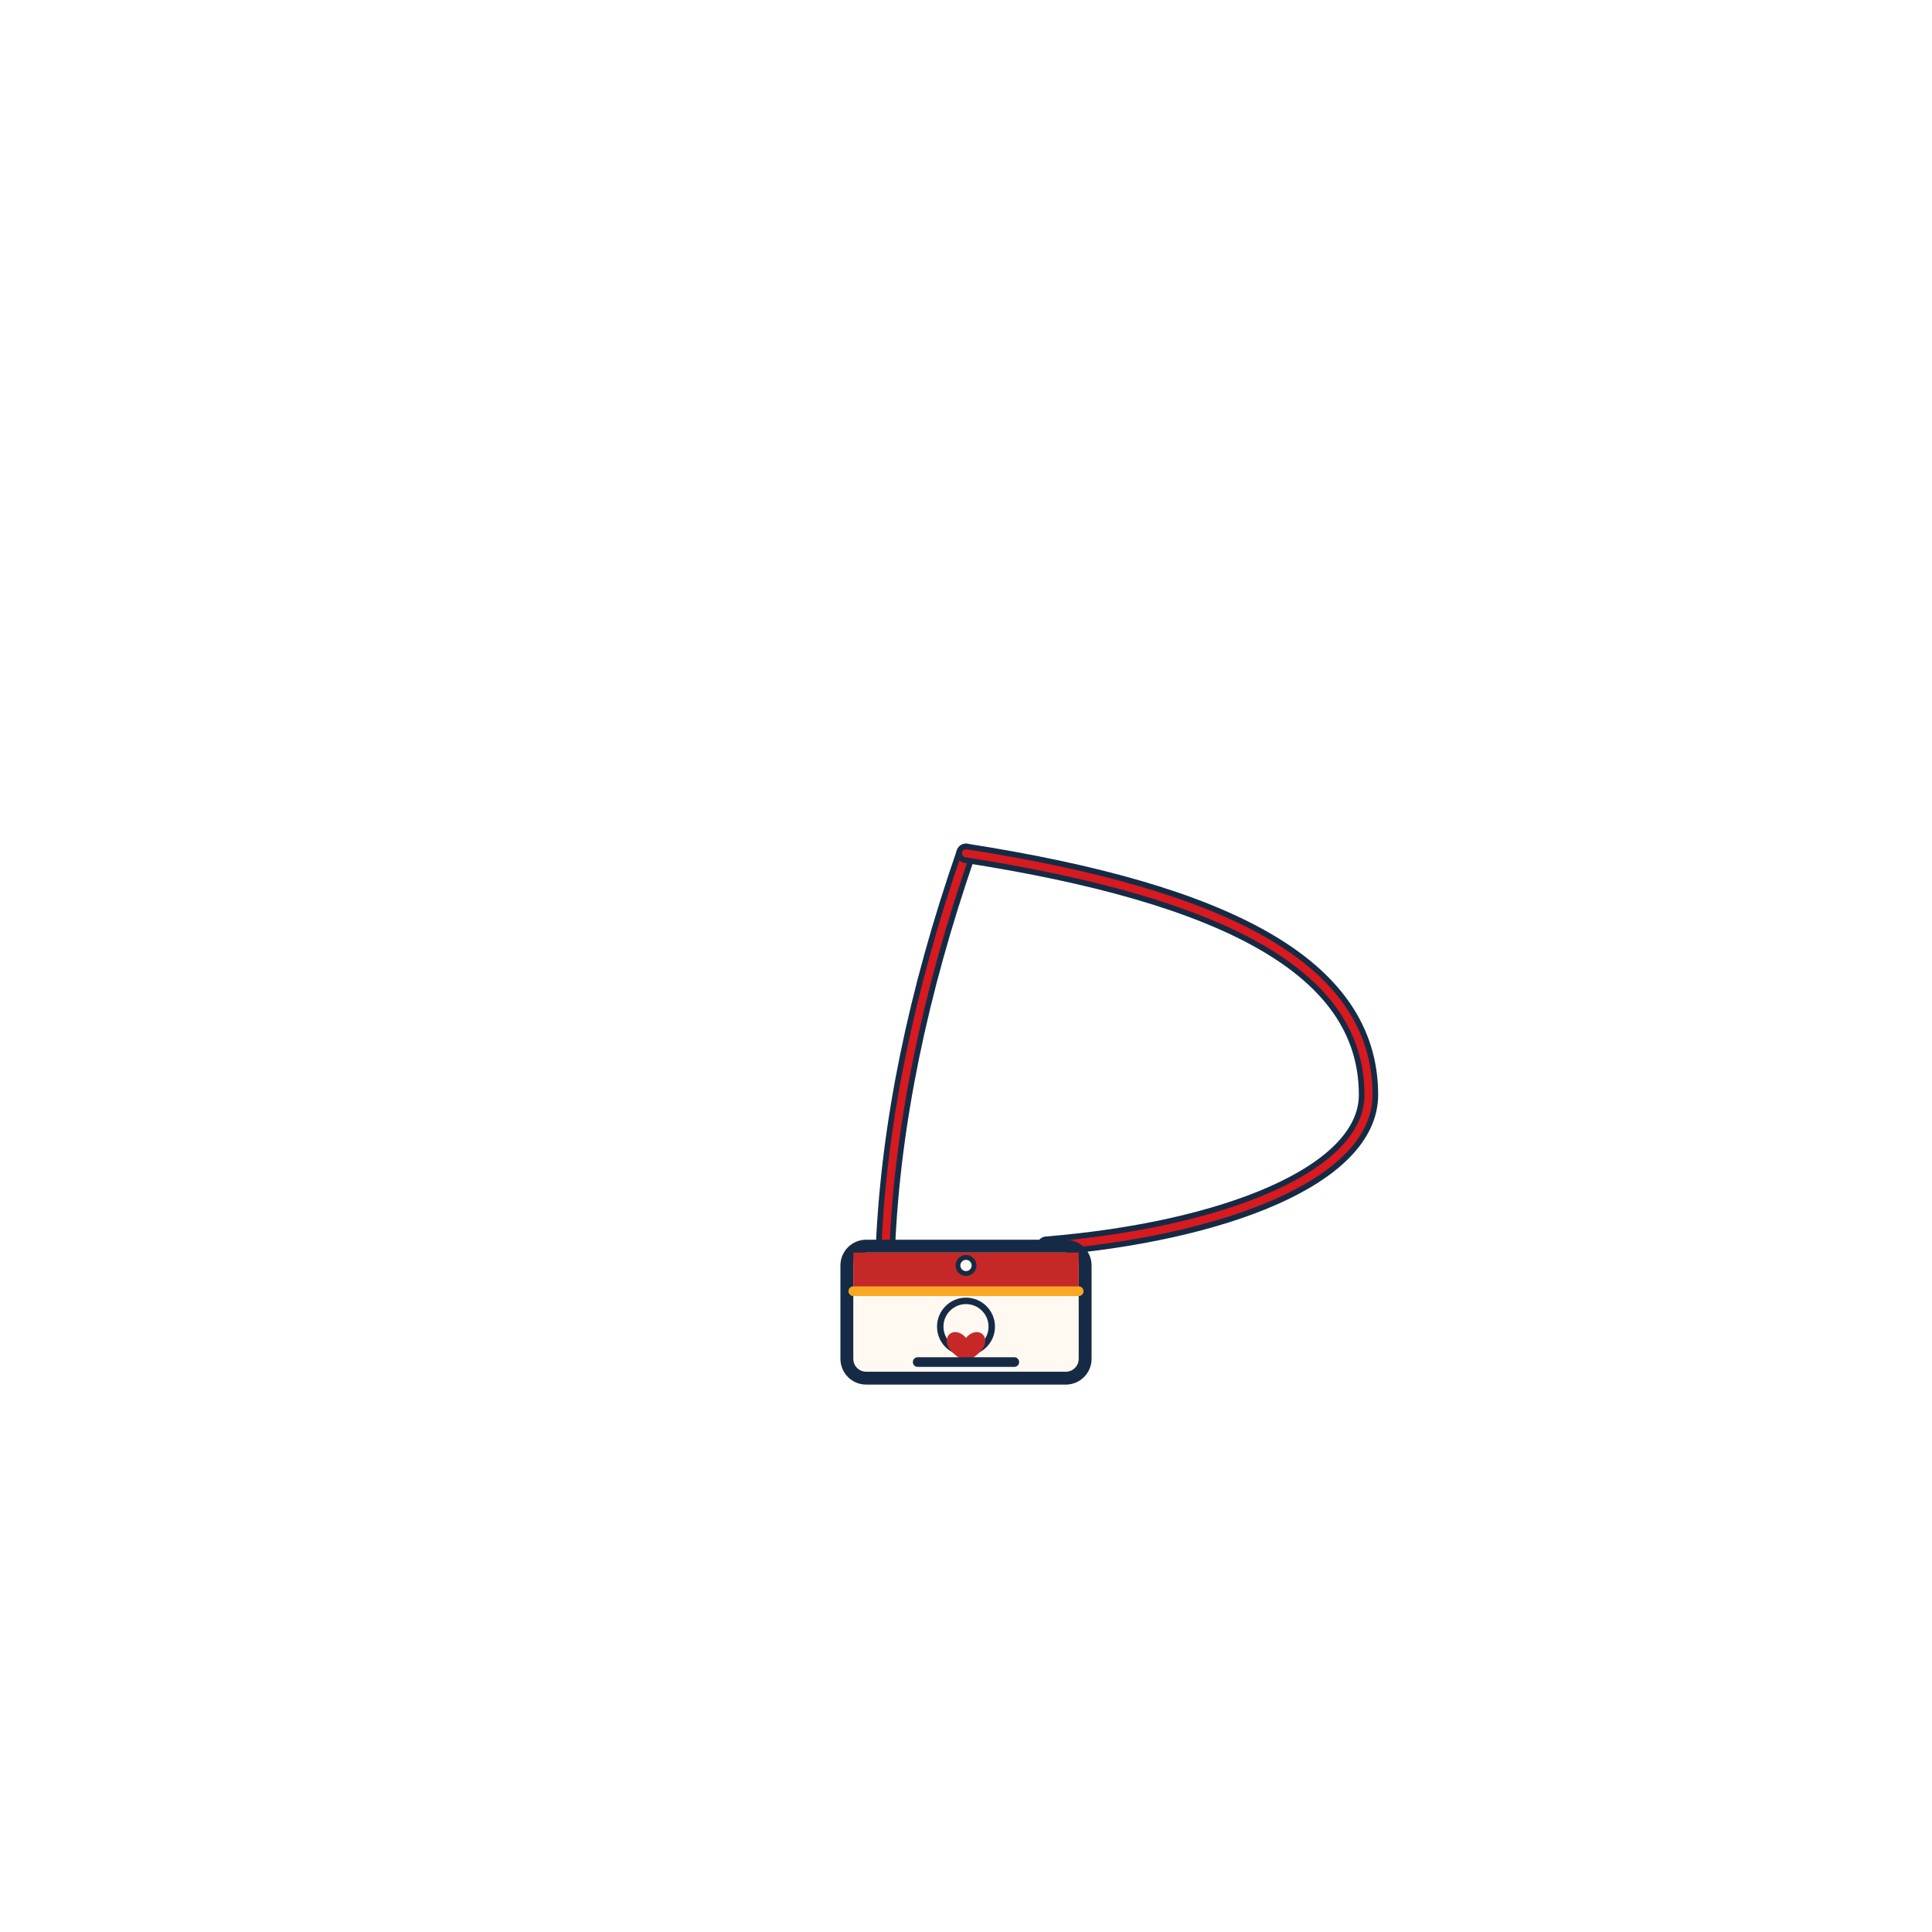
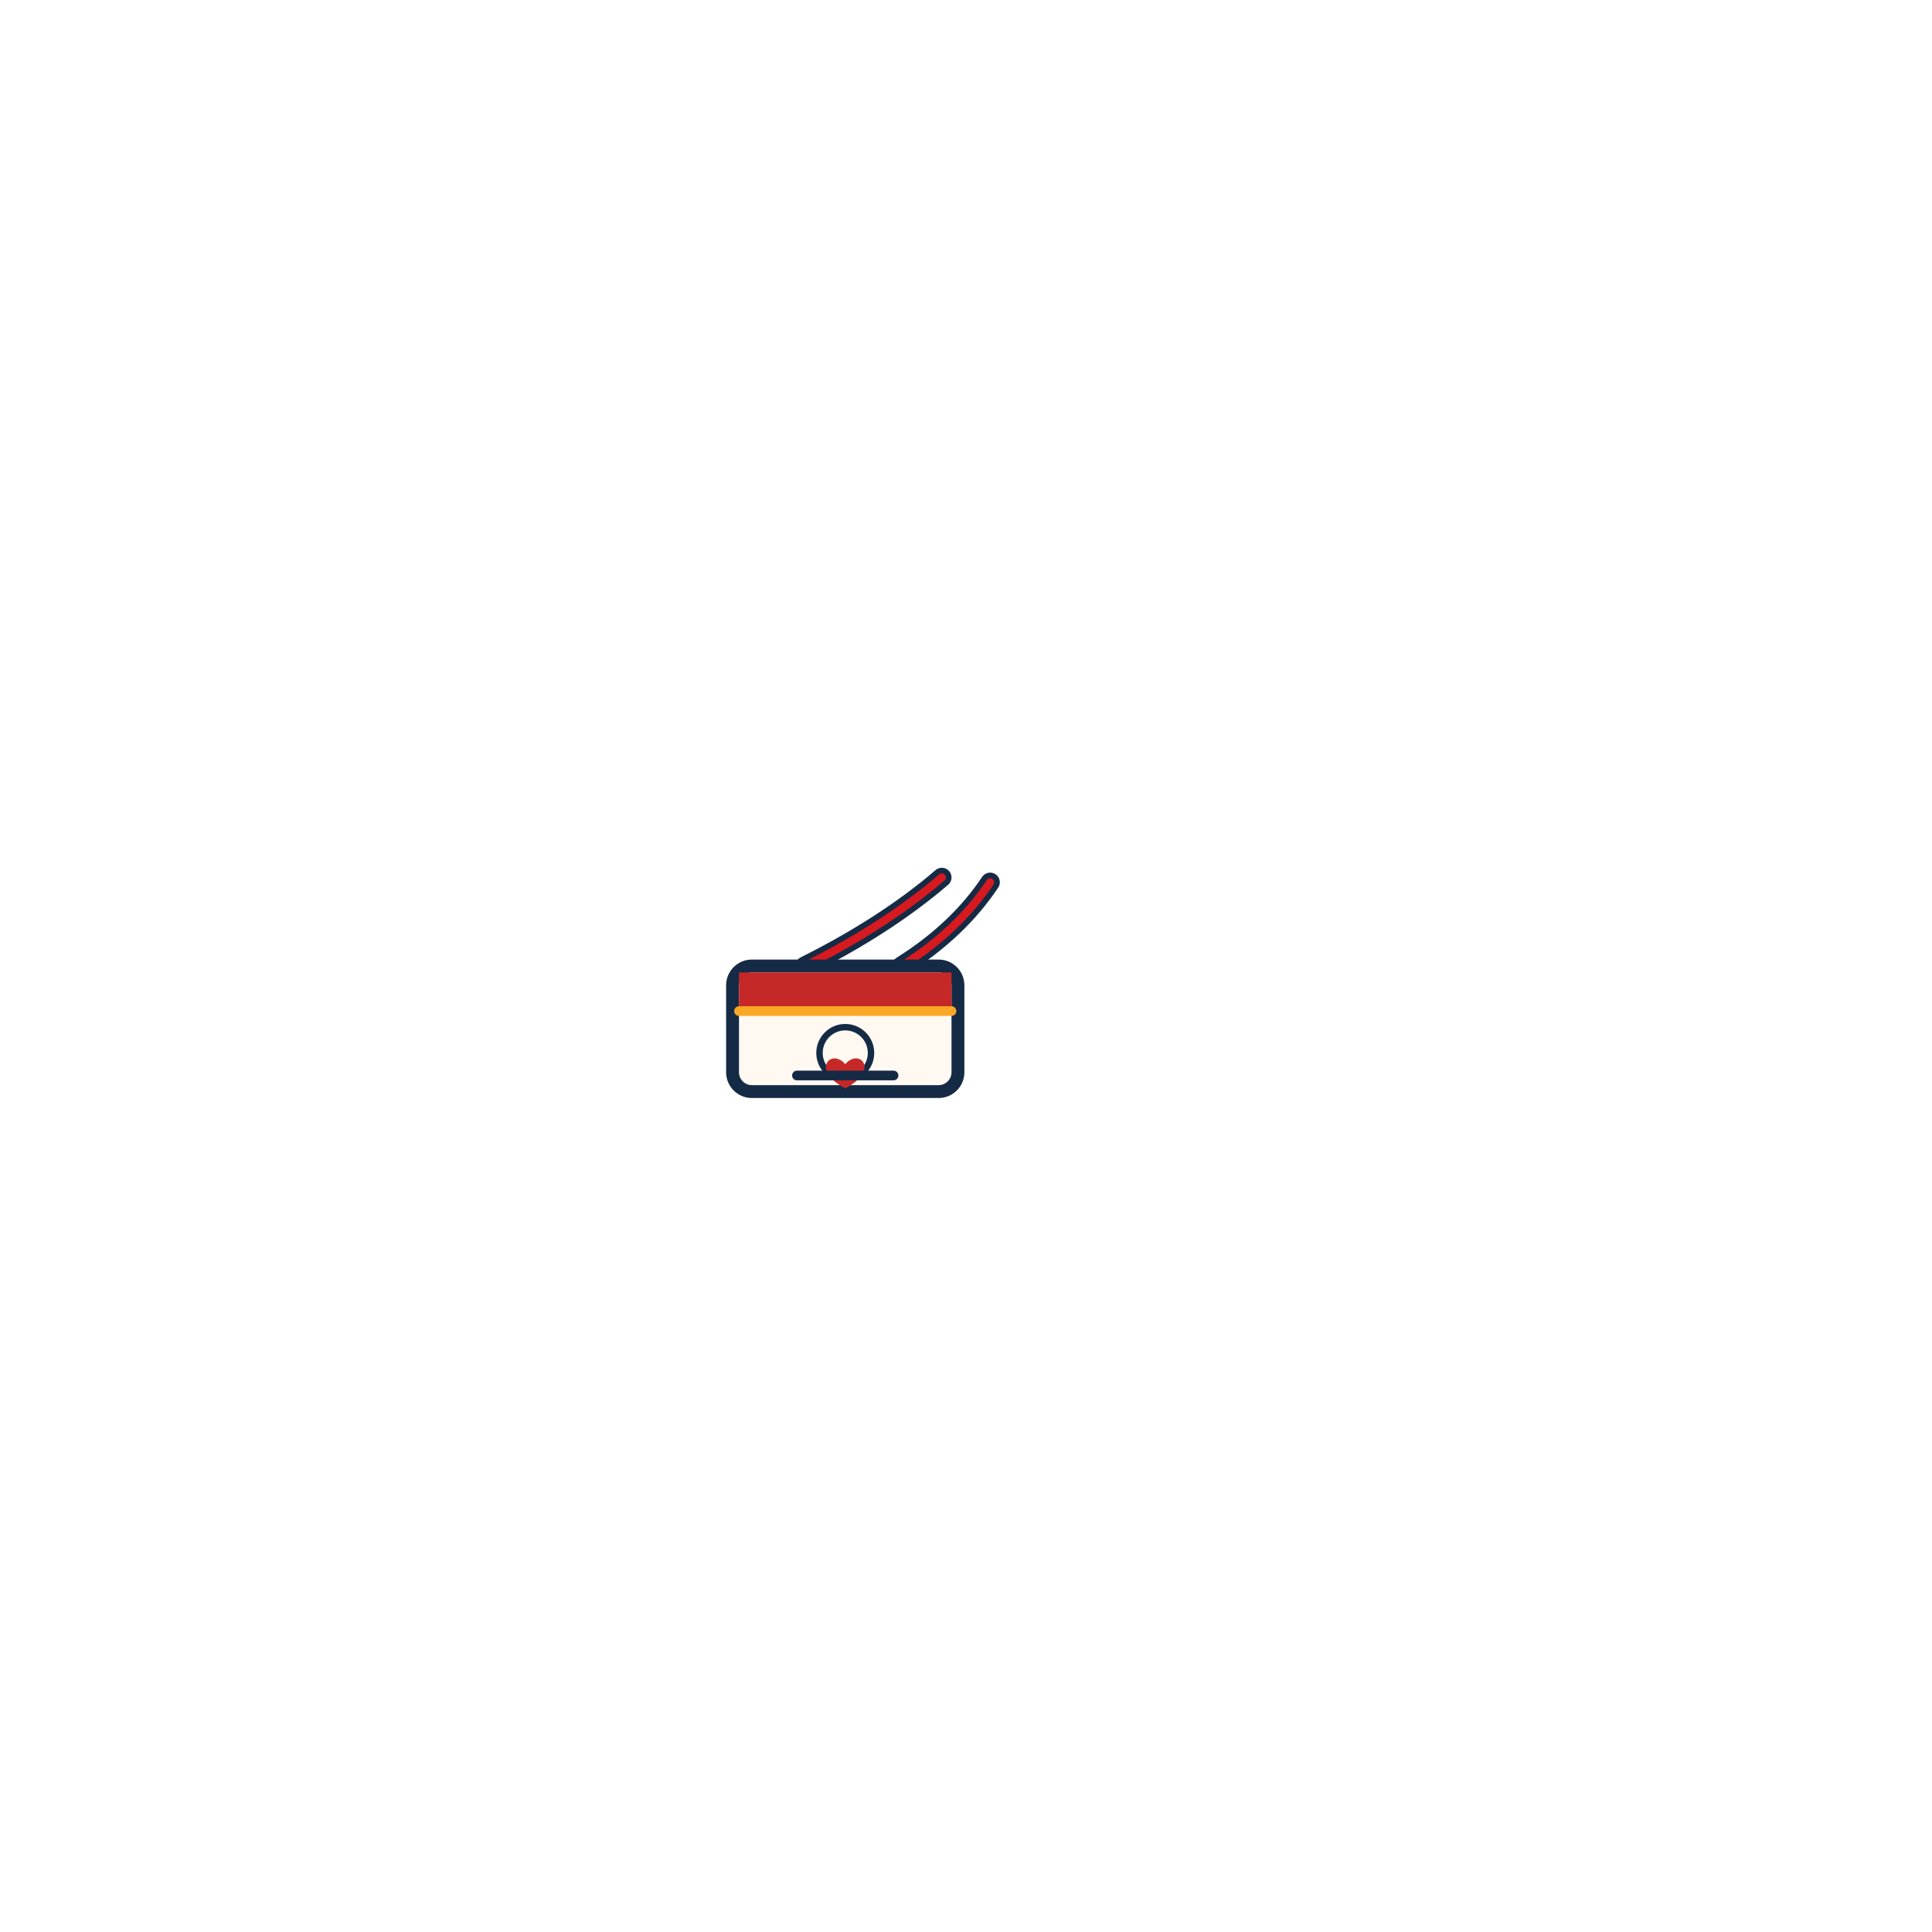
<svg xmlns="http://www.w3.org/2000/svg" viewBox="0 0 1200 1200">
  <g stroke-linecap="round" stroke-linejoin="round">
-     <path d="M600 530 Q555 660 550 774" fill="none" stroke="#152B45" stroke-width="12" />
-     <path d="M600 530 Q555 660 550 774" fill="none" stroke="#D71920" stroke-width="5" />
-     <path d="M600 530 C760 555 850 600 850 680 C850 730 760 765 650 774" fill="none" stroke="#152B45" stroke-width="12" />
-     <path d="M600 530 C760 555 850 600 850 680 C850 730 760 765 650 774" fill="none" stroke="#D71920" stroke-width="5" />
-     <rect x="526" y="774" width="148" height="82" rx="12" fill="#FFF9F2" stroke="#152B45" stroke-width="8" />
-     <path d="M530 778 H670 V800 H530 Z" fill="#C62828" />
-     <path d="M530 802 H670" stroke="#F9A825" stroke-width="6" />
-     <circle cx="600" cy="786" r="5" fill="#FFF9F2" stroke="#152B45" stroke-width="3" />
-     <circle cx="600" cy="824" r="16" fill="#FFF9F2" stroke="#152B45" stroke-width="4" />
-     <path d="M600 831 C595 825 588 827 588 833 C588 840 600 846 600 846 C600 846 612 840 612 833 C612 827 605 825 600 831 Z" fill="#C62828" />
-     <path d="M570 846 H630" stroke="#152B45" stroke-width="6" />
+     <path d="M585 545 Q550 575 500 600" fill="none" stroke="#152B45" stroke-width="12" />
+     <path d="M585 545 Q550 575 500 600" fill="none" stroke="#D71920" stroke-width="5" />
+     <path d="M615 548 Q595 578 560 600" fill="none" stroke="#152B45" stroke-width="12" />
+     <path d="M615 548 Q595 578 560 600" fill="none" stroke="#D71920" stroke-width="5" />
+     <rect x="455" y="600" width="140" height="78" rx="12" fill="#FFF9F2" stroke="#152B45" stroke-width="8" />
+     <path d="M459 604 H591 V626 H459 Z" fill="#C62828" />
+     <path d="M459 628 H591" stroke="#F9A825" stroke-width="6" />
+     <circle cx="525" cy="654" r="16" fill="#FFF9F2" stroke="#152B45" stroke-width="4" />
+     <path d="M525 661 C520 655 513 657 513 663 C513 670 525 676 525 676 C525 676 537 670 537 663 C537 657 530 655 525 661 Z" fill="#C62828" />
+     <path d="M495 668 H555" stroke="#152B45" stroke-width="6" />
  </g>
</svg>
